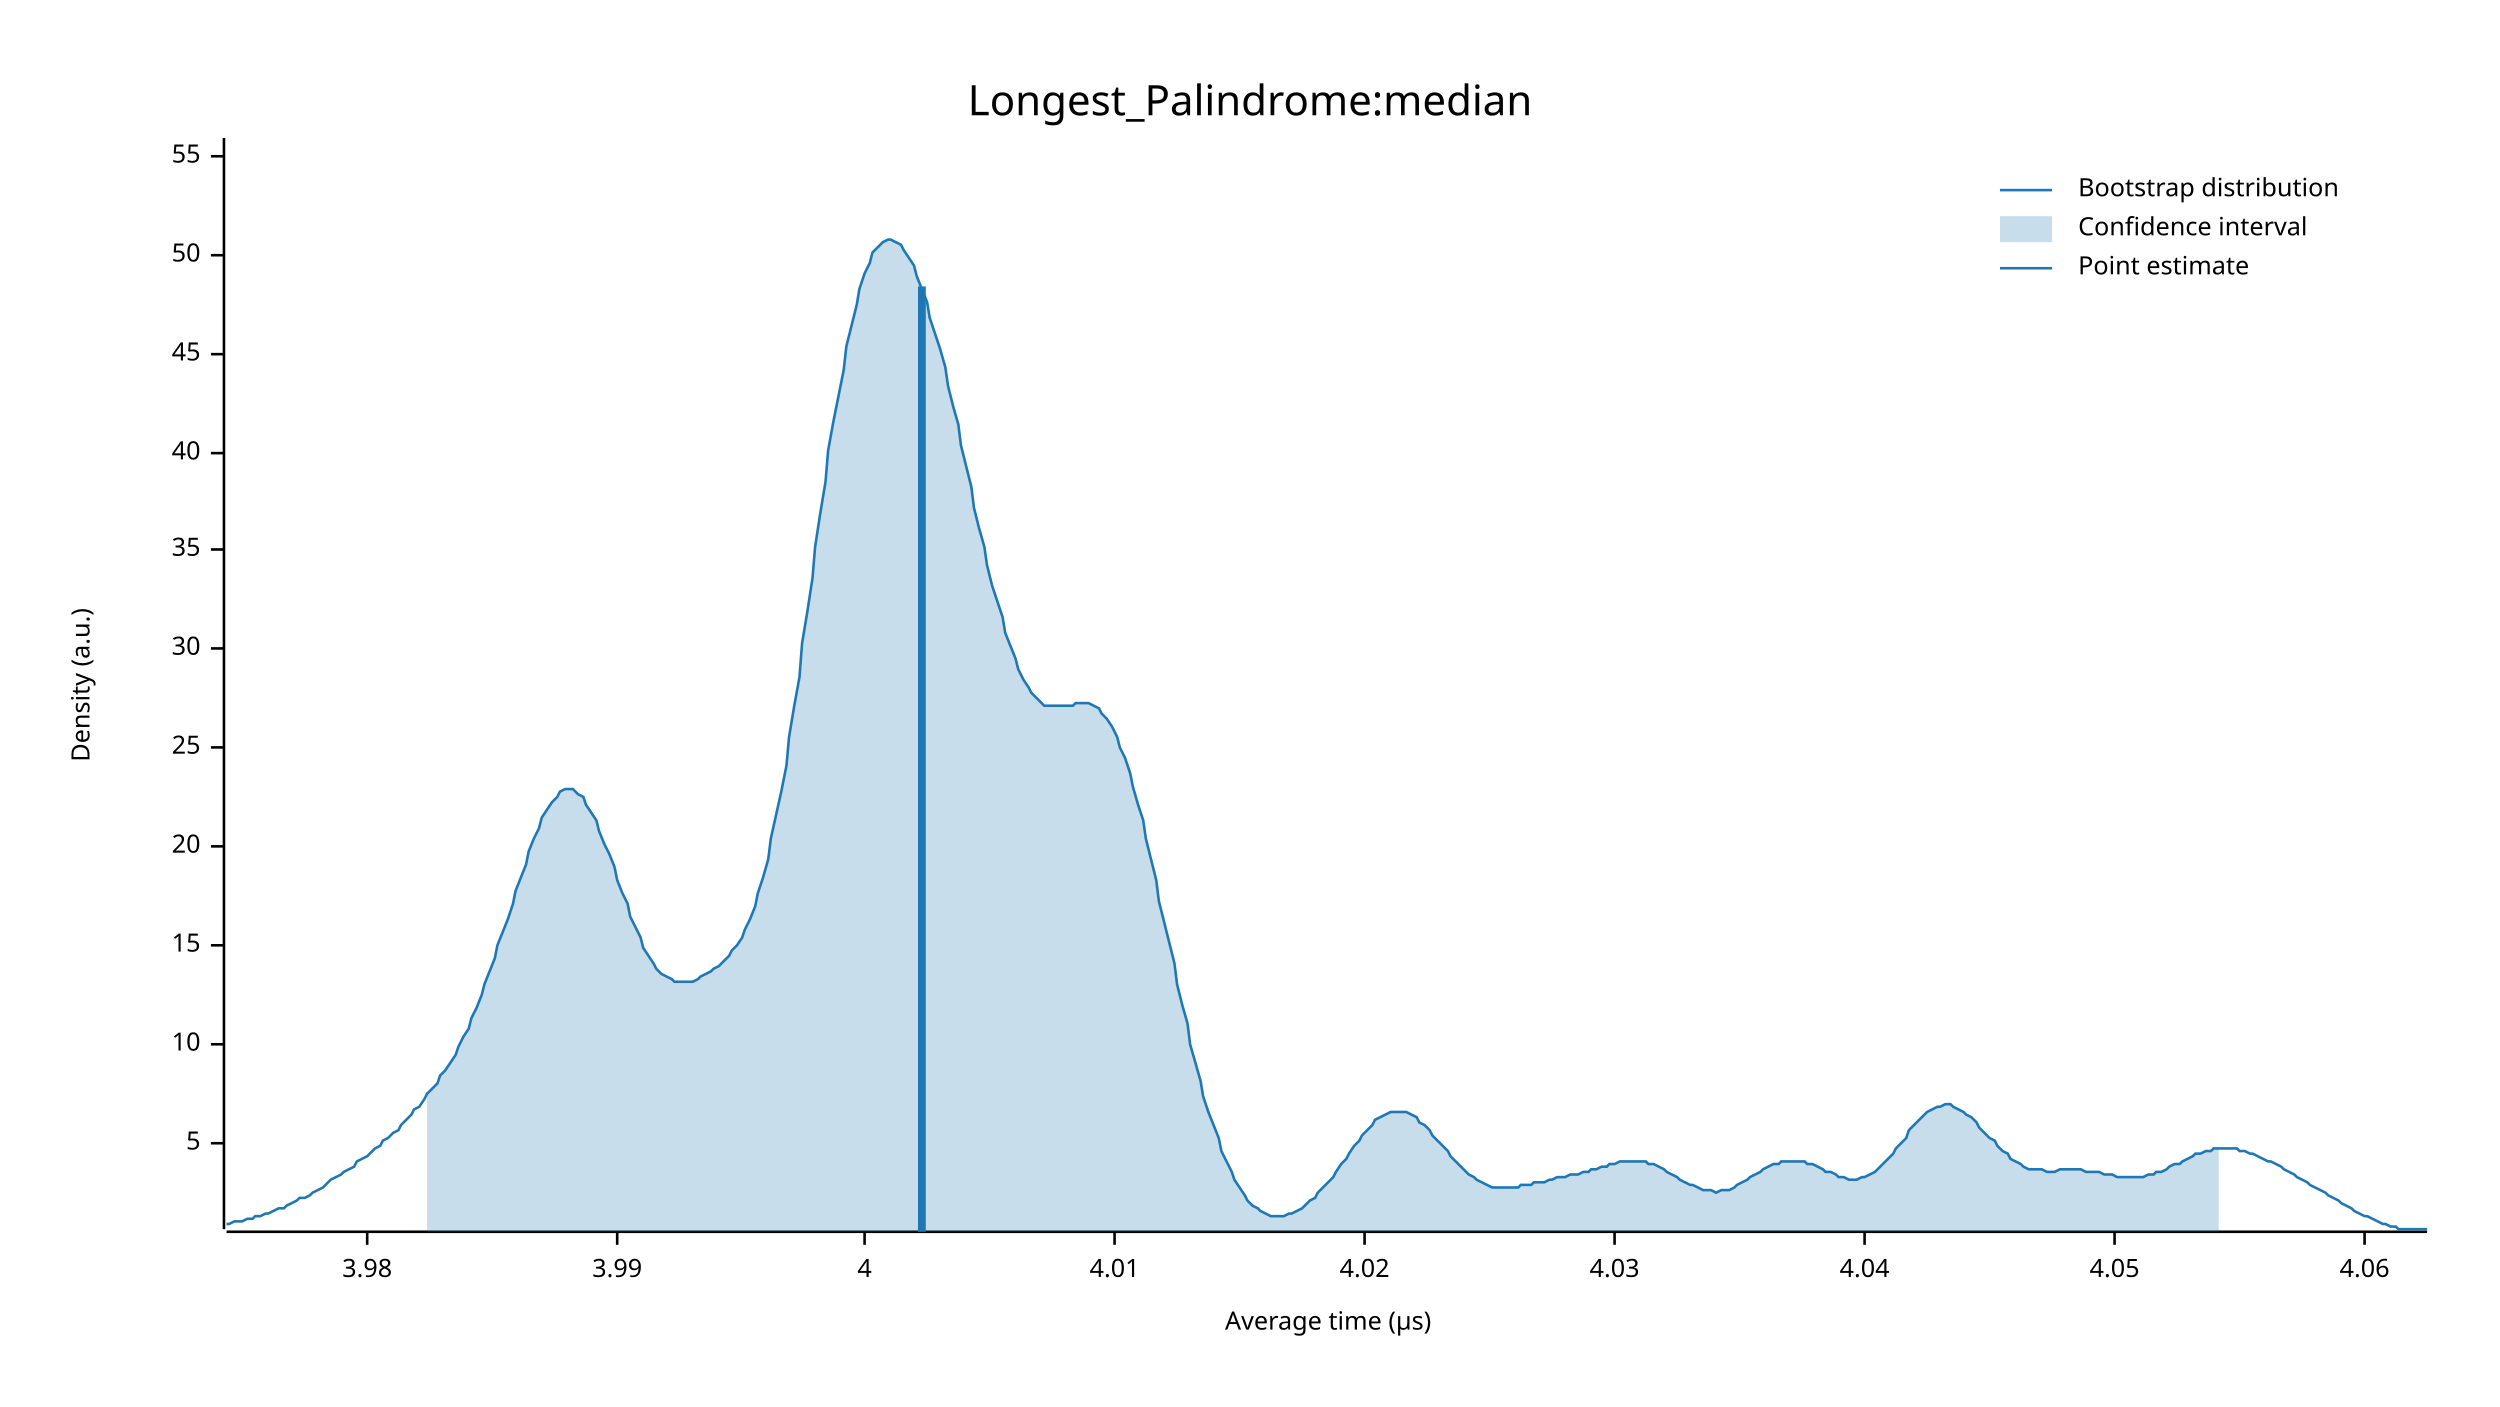
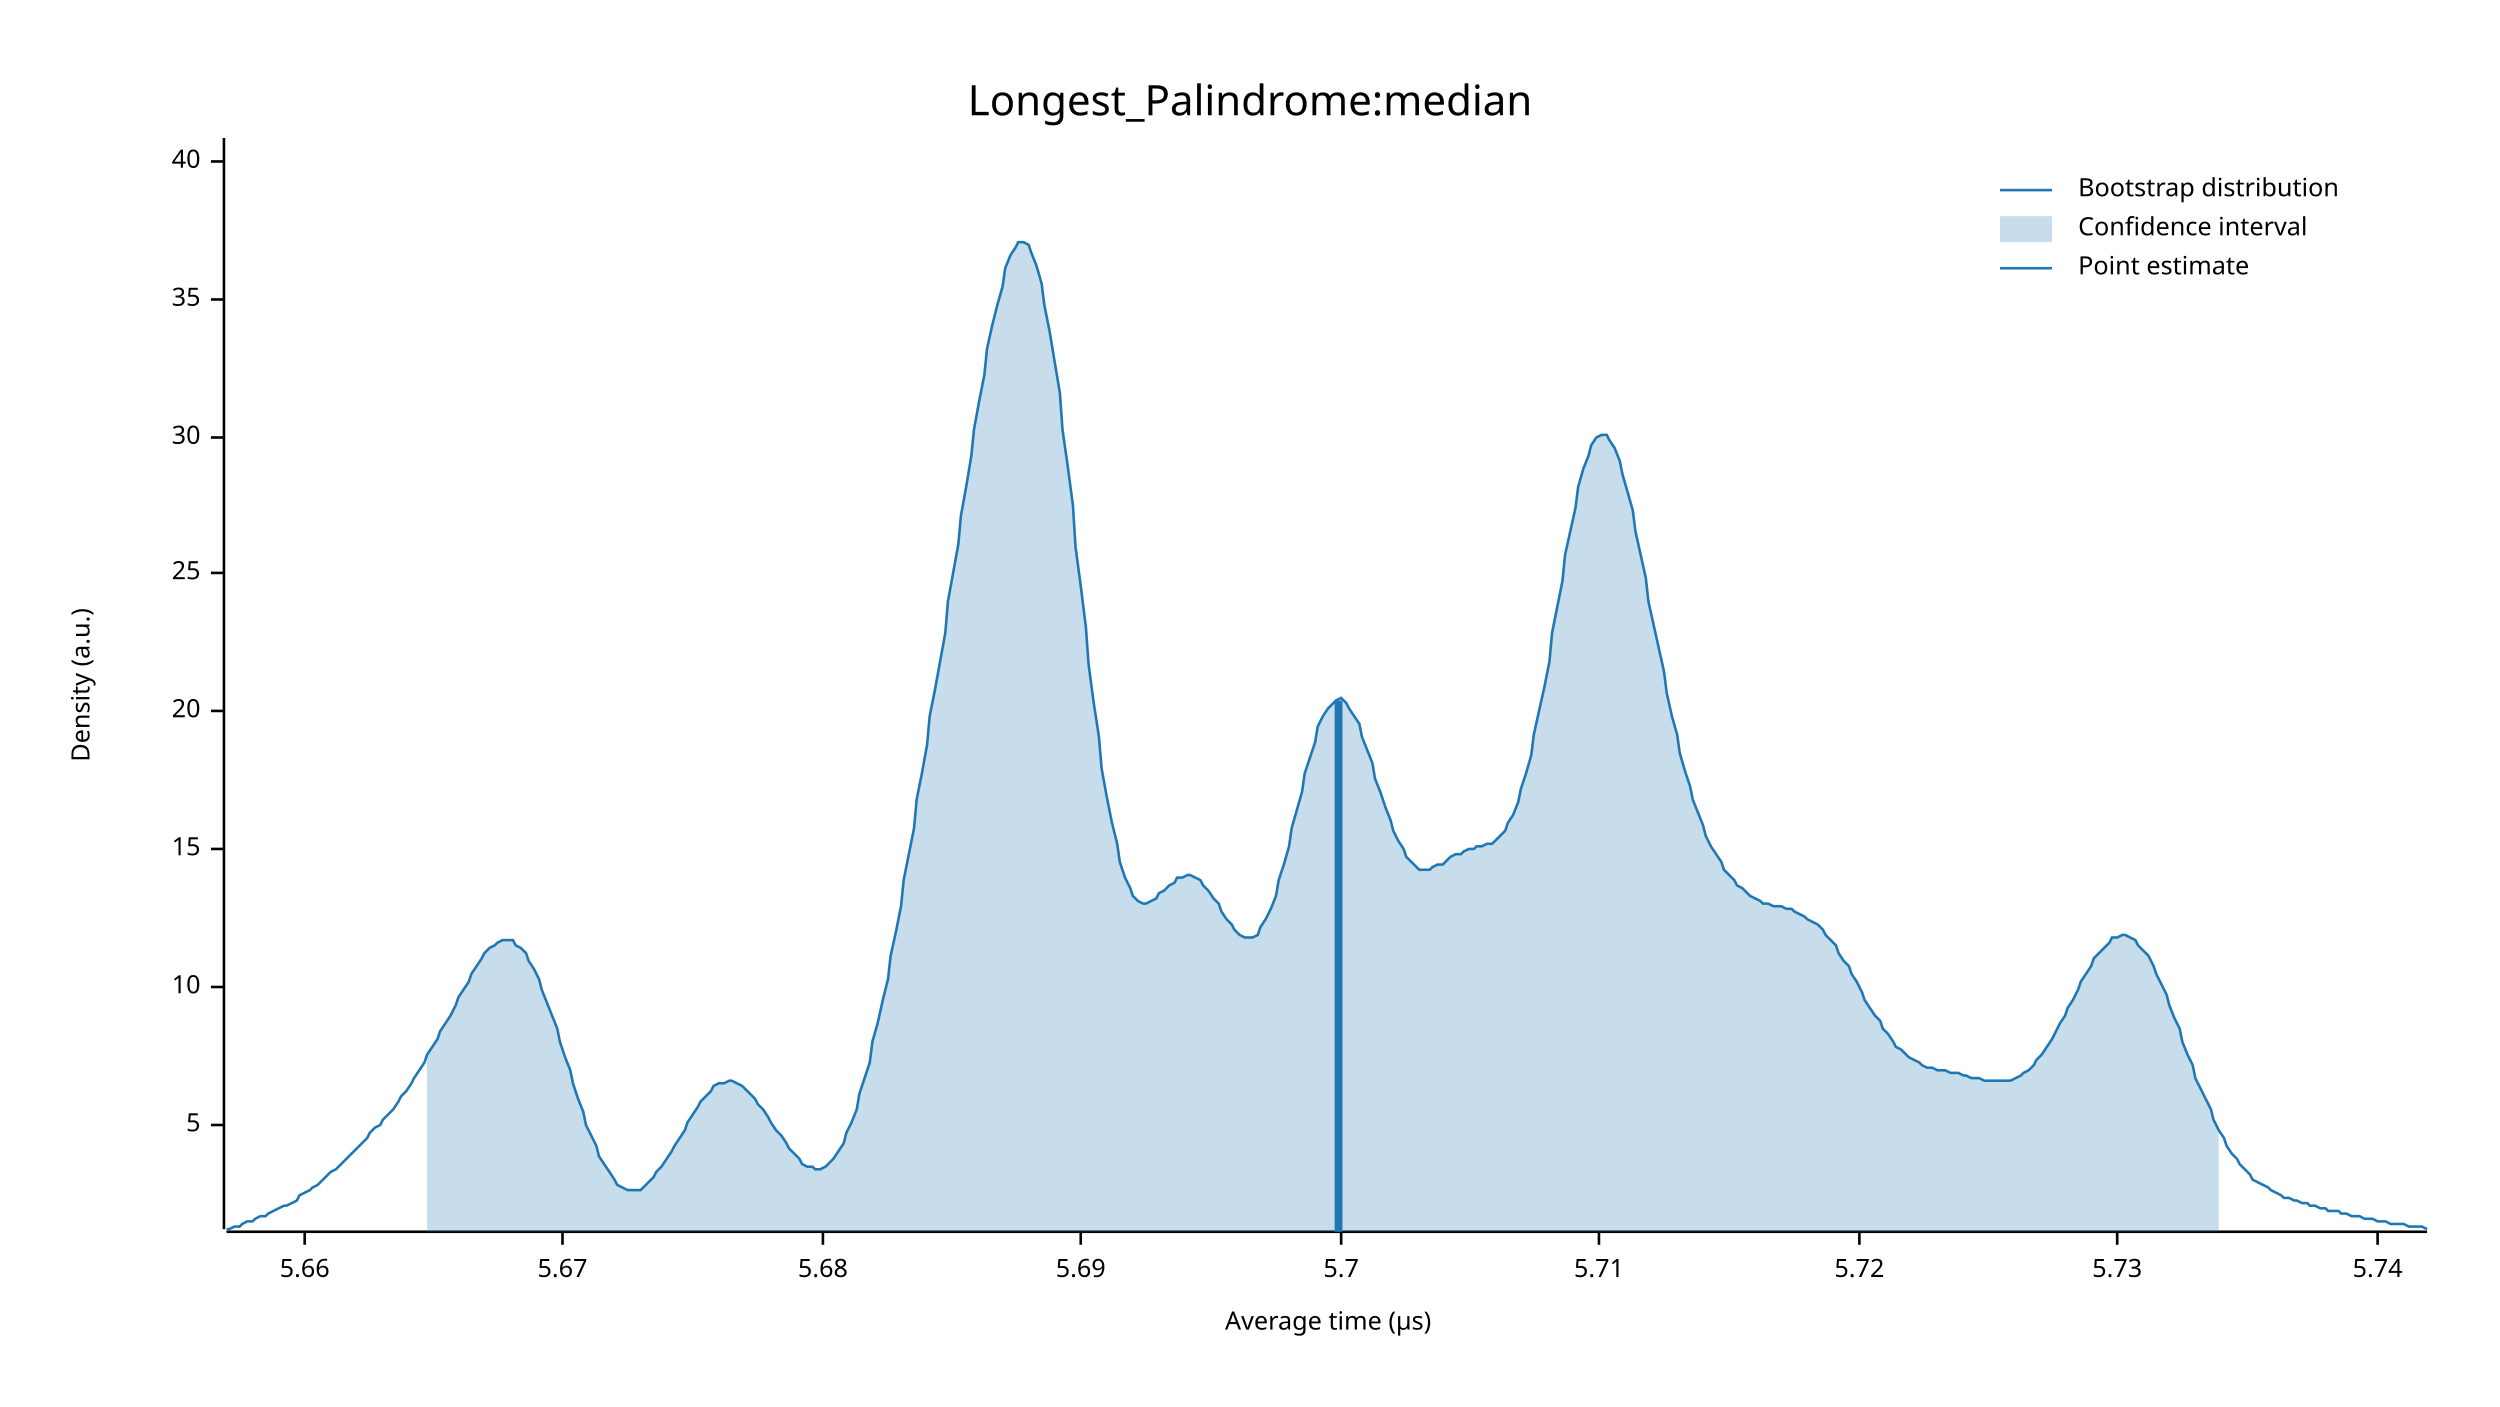
<svg xmlns="http://www.w3.org/2000/svg" width="960" height="540" viewBox="0 0 960 540">
  <text x="480" y="32" dy="0.76em" text-anchor="middle" font-family="sans-serif" font-size="16.129" opacity="1" fill="#000000">
Longest_Palindrome:median
</text>
  <text x="27" y="263" dy="0.76em" text-anchor="middle" font-family="sans-serif" font-size="9.677" opacity="1" fill="#000000" transform="rotate(270, 27, 263)">
Density (a.u.)
</text>
  <text x="510" y="513" dy="-0.5ex" text-anchor="middle" font-family="sans-serif" font-size="9.677" opacity="1" fill="#000000">
Average time (µs)
</text>
  <polyline fill="none" opacity="1" stroke="#000000" stroke-width="1" points="86,53 86,472 " />
-   <text x="77" y="439" dy="0.5ex" text-anchor="end" font-family="sans-serif" font-size="9.677" opacity="1" fill="#000000">
+   <text x="77" y="432" dy="0.5ex" text-anchor="end" font-family="sans-serif" font-size="9.677" opacity="1" fill="#000000">
5
</text>
-   <polyline fill="none" opacity="1" stroke="#000000" stroke-width="1" points="81,439 86,439 " />
-   <text x="77" y="401" dy="0.5ex" text-anchor="end" font-family="sans-serif" font-size="9.677" opacity="1" fill="#000000">
+   <polyline fill="none" opacity="1" stroke="#000000" stroke-width="1" points="81,432 86,432 " />
+   <text x="77" y="379" dy="0.5ex" text-anchor="end" font-family="sans-serif" font-size="9.677" opacity="1" fill="#000000">
10
</text>
-   <polyline fill="none" opacity="1" stroke="#000000" stroke-width="1" points="81,401 86,401 " />
-   <text x="77" y="363" dy="0.5ex" text-anchor="end" font-family="sans-serif" font-size="9.677" opacity="1" fill="#000000">
+   <polyline fill="none" opacity="1" stroke="#000000" stroke-width="1" points="81,379 86,379 " />
+   <text x="77" y="326" dy="0.5ex" text-anchor="end" font-family="sans-serif" font-size="9.677" opacity="1" fill="#000000">
15
</text>
-   <polyline fill="none" opacity="1" stroke="#000000" stroke-width="1" points="81,363 86,363 " />
-   <text x="77" y="325" dy="0.5ex" text-anchor="end" font-family="sans-serif" font-size="9.677" opacity="1" fill="#000000">
+   <polyline fill="none" opacity="1" stroke="#000000" stroke-width="1" points="81,326 86,326 " />
+   <text x="77" y="273" dy="0.5ex" text-anchor="end" font-family="sans-serif" font-size="9.677" opacity="1" fill="#000000">
20
</text>
-   <polyline fill="none" opacity="1" stroke="#000000" stroke-width="1" points="81,325 86,325 " />
-   <text x="77" y="287" dy="0.5ex" text-anchor="end" font-family="sans-serif" font-size="9.677" opacity="1" fill="#000000">
+   <polyline fill="none" opacity="1" stroke="#000000" stroke-width="1" points="81,273 86,273 " />
+   <text x="77" y="220" dy="0.5ex" text-anchor="end" font-family="sans-serif" font-size="9.677" opacity="1" fill="#000000">
25
</text>
-   <polyline fill="none" opacity="1" stroke="#000000" stroke-width="1" points="81,287 86,287 " />
-   <text x="77" y="249" dy="0.5ex" text-anchor="end" font-family="sans-serif" font-size="9.677" opacity="1" fill="#000000">
+   <polyline fill="none" opacity="1" stroke="#000000" stroke-width="1" points="81,220 86,220 " />
+   <text x="77" y="168" dy="0.5ex" text-anchor="end" font-family="sans-serif" font-size="9.677" opacity="1" fill="#000000">
30
</text>
-   <polyline fill="none" opacity="1" stroke="#000000" stroke-width="1" points="81,249 86,249 " />
-   <text x="77" y="211" dy="0.5ex" text-anchor="end" font-family="sans-serif" font-size="9.677" opacity="1" fill="#000000">
+   <polyline fill="none" opacity="1" stroke="#000000" stroke-width="1" points="81,168 86,168 " />
+   <text x="77" y="115" dy="0.5ex" text-anchor="end" font-family="sans-serif" font-size="9.677" opacity="1" fill="#000000">
35
</text>
-   <polyline fill="none" opacity="1" stroke="#000000" stroke-width="1" points="81,211 86,211 " />
-   <text x="77" y="174" dy="0.5ex" text-anchor="end" font-family="sans-serif" font-size="9.677" opacity="1" fill="#000000">
+   <polyline fill="none" opacity="1" stroke="#000000" stroke-width="1" points="81,115 86,115 " />
+   <text x="77" y="62" dy="0.5ex" text-anchor="end" font-family="sans-serif" font-size="9.677" opacity="1" fill="#000000">
40
</text>
-   <polyline fill="none" opacity="1" stroke="#000000" stroke-width="1" points="81,174 86,174 " />
-   <text x="77" y="136" dy="0.5ex" text-anchor="end" font-family="sans-serif" font-size="9.677" opacity="1" fill="#000000">
- 45
+   <polyline fill="none" opacity="1" stroke="#000000" stroke-width="1" points="81,62 86,62 " />
+   <polyline fill="none" opacity="1" stroke="#000000" stroke-width="1" points="87,473 932,473 " />
+   <text x="117" y="483" dy="0.76em" text-anchor="middle" font-family="sans-serif" font-size="9.677" opacity="1" fill="#000000">
+ 5.66
</text>
-   <polyline fill="none" opacity="1" stroke="#000000" stroke-width="1" points="81,136 86,136 " />
-   <text x="77" y="98" dy="0.5ex" text-anchor="end" font-family="sans-serif" font-size="9.677" opacity="1" fill="#000000">
- 50
+   <polyline fill="none" opacity="1" stroke="#000000" stroke-width="1" points="117,473 117,478 " />
+   <text x="216" y="483" dy="0.76em" text-anchor="middle" font-family="sans-serif" font-size="9.677" opacity="1" fill="#000000">
+ 5.67
</text>
-   <polyline fill="none" opacity="1" stroke="#000000" stroke-width="1" points="81,98 86,98 " />
-   <text x="77" y="60" dy="0.5ex" text-anchor="end" font-family="sans-serif" font-size="9.677" opacity="1" fill="#000000">
- 55
+   <polyline fill="none" opacity="1" stroke="#000000" stroke-width="1" points="216,473 216,478 " />
+   <text x="316" y="483" dy="0.76em" text-anchor="middle" font-family="sans-serif" font-size="9.677" opacity="1" fill="#000000">
+ 5.68
</text>
-   <polyline fill="none" opacity="1" stroke="#000000" stroke-width="1" points="81,60 86,60 " />
-   <polyline fill="none" opacity="1" stroke="#000000" stroke-width="1" points="87,473 932,473 " />
-   <text x="141" y="483" dy="0.76em" text-anchor="middle" font-family="sans-serif" font-size="9.677" opacity="1" fill="#000000">
- 3.98
+   <polyline fill="none" opacity="1" stroke="#000000" stroke-width="1" points="316,473 316,478 " />
+   <text x="415" y="483" dy="0.76em" text-anchor="middle" font-family="sans-serif" font-size="9.677" opacity="1" fill="#000000">
+ 5.69
</text>
-   <polyline fill="none" opacity="1" stroke="#000000" stroke-width="1" points="141,473 141,478 " />
-   <text x="237" y="483" dy="0.76em" text-anchor="middle" font-family="sans-serif" font-size="9.677" opacity="1" fill="#000000">
- 3.99
+   <polyline fill="none" opacity="1" stroke="#000000" stroke-width="1" points="415,473 415,478 " />
+   <text x="515" y="483" dy="0.76em" text-anchor="middle" font-family="sans-serif" font-size="9.677" opacity="1" fill="#000000">
+ 5.7
</text>
-   <polyline fill="none" opacity="1" stroke="#000000" stroke-width="1" points="237,473 237,478 " />
-   <text x="332" y="483" dy="0.76em" text-anchor="middle" font-family="sans-serif" font-size="9.677" opacity="1" fill="#000000">
- 4
+   <polyline fill="none" opacity="1" stroke="#000000" stroke-width="1" points="515,473 515,478 " />
+   <text x="614" y="483" dy="0.76em" text-anchor="middle" font-family="sans-serif" font-size="9.677" opacity="1" fill="#000000">
+ 5.71
</text>
-   <polyline fill="none" opacity="1" stroke="#000000" stroke-width="1" points="332,473 332,478 " />
-   <text x="428" y="483" dy="0.76em" text-anchor="middle" font-family="sans-serif" font-size="9.677" opacity="1" fill="#000000">
- 4.01
+   <polyline fill="none" opacity="1" stroke="#000000" stroke-width="1" points="614,473 614,478 " />
+   <text x="714" y="483" dy="0.76em" text-anchor="middle" font-family="sans-serif" font-size="9.677" opacity="1" fill="#000000">
+ 5.72
</text>
-   <polyline fill="none" opacity="1" stroke="#000000" stroke-width="1" points="428,473 428,478 " />
-   <text x="524" y="483" dy="0.76em" text-anchor="middle" font-family="sans-serif" font-size="9.677" opacity="1" fill="#000000">
- 4.02
+   <polyline fill="none" opacity="1" stroke="#000000" stroke-width="1" points="714,473 714,478 " />
+   <text x="813" y="483" dy="0.76em" text-anchor="middle" font-family="sans-serif" font-size="9.677" opacity="1" fill="#000000">
+ 5.73
</text>
-   <polyline fill="none" opacity="1" stroke="#000000" stroke-width="1" points="524,473 524,478 " />
-   <text x="620" y="483" dy="0.76em" text-anchor="middle" font-family="sans-serif" font-size="9.677" opacity="1" fill="#000000">
- 4.03
+   <polyline fill="none" opacity="1" stroke="#000000" stroke-width="1" points="813,473 813,478 " />
+   <text x="913" y="483" dy="0.76em" text-anchor="middle" font-family="sans-serif" font-size="9.677" opacity="1" fill="#000000">
+ 5.74
</text>
-   <polyline fill="none" opacity="1" stroke="#000000" stroke-width="1" points="620,473 620,478 " />
-   <text x="716" y="483" dy="0.76em" text-anchor="middle" font-family="sans-serif" font-size="9.677" opacity="1" fill="#000000">
- 4.04
- </text>
-   <polyline fill="none" opacity="1" stroke="#000000" stroke-width="1" points="716,473 716,478 " />
-   <text x="812" y="483" dy="0.76em" text-anchor="middle" font-family="sans-serif" font-size="9.677" opacity="1" fill="#000000">
- 4.05
- </text>
-   <polyline fill="none" opacity="1" stroke="#000000" stroke-width="1" points="812,473 812,478 " />
-   <text x="908" y="483" dy="0.76em" text-anchor="middle" font-family="sans-serif" font-size="9.677" opacity="1" fill="#000000">
- 4.06
- </text>
-   <polyline fill="none" opacity="1" stroke="#000000" stroke-width="1" points="908,473 908,478 " />
-   <polyline fill="none" opacity="1" stroke="#1F78B4" stroke-width="1" points="87,470 88,470 90,469 92,469 93,469 95,468 97,468 98,467 100,467 102,466 103,466 105,465 107,464 109,464 110,463 112,462 114,461 115,460 117,460 119,459 120,458 122,457 124,456 125,455 127,453 129,452 131,451 132,450 134,449 136,448 137,446 139,445 141,444 142,443 144,441 146,440 147,438 149,437 151,435 153,434 154,432 156,430 158,428 159,426 161,425 163,422 164,420 166,418 168,416 169,413 171,411 173,408 175,405 176,402 178,398 180,395 181,391 183,387 185,382 186,378 188,373 190,368 191,363 193,358 195,353 197,347 198,342 200,337 202,332 203,327 205,322 207,318 208,314 210,311 212,308 214,306 215,304 217,303 219,303 220,303 222,305 224,306 225,309 227,312 229,315 230,319 232,324 234,328 236,333 237,338 239,343 241,347 242,352 244,356 246,360 247,364 249,367 251,370 252,372 254,374 256,375 258,376 259,377 261,377 263,377 264,377 266,377 268,376 269,375 271,374 273,373 274,372 276,371 278,369 280,367 281,365 283,363 285,360 286,357 288,353 290,348 291,343 293,337 295,330 296,322 298,313 300,304 302,294 303,283 305,271 307,260 308,247 310,235 312,222 313,210 315,197 317,185 318,173 320,162 322,152 324,142 325,133 327,125 329,117 330,111 332,105 334,101 335,97 337,95 339,93 341,92 342,92 344,93 346,94 347,96 349,99 351,102 352,106 354,111 356,116 357,122 359,128 361,134 363,141 364,148 366,156 368,163 369,171 371,179 373,187 374,195 376,203 378,210 379,217 381,225 383,231 385,237 386,243 388,248 390,253 391,257 393,261 395,264 396,266 398,268 400,270 401,271 403,271 405,271 407,271 408,271 410,271 412,271 413,270 415,270 417,270 418,270 420,271 422,272 423,274 425,276 427,279 429,283 430,287 432,291 434,297 435,302 437,309 439,315 440,322 442,330 444,338 445,346 447,354 449,362 451,370 452,378 454,386 456,393 457,401 459,408 461,415 462,421 464,427 466,432 468,437 469,442 471,446 473,450 474,453 476,456 478,459 479,461 481,463 483,464 484,465 486,466 488,467 490,467 491,467 493,467 495,466 496,466 498,465 500,464 501,463 503,461 505,460 506,458 508,456 510,454 512,452 513,450 515,447 517,445 518,443 520,440 522,438 523,436 525,434 527,432 528,430 530,429 532,428 534,427 535,427 537,427 539,427 540,427 542,428 544,429 545,431 547,432 549,434 550,436 552,438 554,440 556,442 557,444 559,446 561,448 562,449 564,451 566,452 567,453 569,454 571,455 573,456 574,456 576,456 578,456 579,456 581,456 583,456 584,455 586,455 588,455 589,454 591,454 593,454 595,453 596,453 598,452 600,452 601,452 603,451 605,451 606,451 608,450 610,450 611,449 613,449 615,448 617,448 618,447 620,447 622,446 623,446 625,446 627,446 628,446 630,446 632,446 633,447 635,447 637,448 639,449 640,450 642,451 644,452 645,453 647,454 649,455 650,455 652,456 654,457 655,457 657,457 659,458 661,457 662,457 664,457 666,456 667,455 669,454 671,453 672,452 674,451 676,450 677,449 679,448 681,447 683,447 684,446 686,446 688,446 689,446 691,446 693,446 694,447 696,447 698,448 700,449 701,450 703,450 705,451 706,452 708,452 710,453 711,453 713,453 715,452 716,452 718,451 720,450 722,448 723,447 725,445 727,443 728,441 730,439 732,437 733,434 735,432 737,430 738,429 740,427 742,426 744,425 745,425 747,424 749,424 750,425 752,426 754,427 755,428 757,429 759,431 760,433 762,435 764,437 766,438 767,440 769,442 771,443 772,445 774,446 776,447 777,448 779,449 781,449 782,449 784,449 786,450 788,450 789,450 791,449 793,449 794,449 796,449 798,449 799,449 801,450 803,450 804,450 806,450 808,451 810,451 811,451 813,452 815,452 816,452 818,452 820,452 821,452 823,452 825,451 827,451 828,450 830,450 832,449 833,448 835,447 837,447 838,446 840,445 842,444 843,443 845,443 847,442 849,442 850,441 852,441 854,441 855,441 857,441 859,441 860,442 862,442 864,443 865,443 867,444 869,445 871,446 872,446 874,447 876,448 877,449 879,450 881,451 882,452 884,453 886,454 887,455 889,456 891,457 893,458 894,459 896,460 898,461 899,462 901,463 903,464 904,465 906,466 908,467 909,467 911,468 913,469 915,470 916,470 918,471 920,471 921,472 923,472 925,472 926,472 928,472 930,472 932,472 " />
-   <polygon opacity="0.25" fill="#1F78B4" points="164,420 166,418 168,416 169,413 171,411 173,408 175,405 176,402 178,398 180,395 181,391 183,387 185,382 186,378 188,373 190,368 191,363 193,358 195,353 197,347 198,342 200,337 202,332 203,327 205,322 207,318 208,314 210,311 212,308 214,306 215,304 217,303 219,303 220,303 222,305 224,306 225,309 227,312 229,315 230,319 232,324 234,328 236,333 237,338 239,343 241,347 242,352 244,356 246,360 247,364 249,367 251,370 252,372 254,374 256,375 258,376 259,377 261,377 263,377 264,377 266,377 268,376 269,375 271,374 273,373 274,372 276,371 278,369 280,367 281,365 283,363 285,360 286,357 288,353 290,348 291,343 293,337 295,330 296,322 298,313 300,304 302,294 303,283 305,271 307,260 308,247 310,235 312,222 313,210 315,197 317,185 318,173 320,162 322,152 324,142 325,133 327,125 329,117 330,111 332,105 334,101 335,97 337,95 339,93 341,92 342,92 344,93 346,94 347,96 349,99 351,102 352,106 354,111 356,116 357,122 359,128 361,134 363,141 364,148 366,156 368,163 369,171 371,179 373,187 374,195 376,203 378,210 379,217 381,225 383,231 385,237 386,243 388,248 390,253 391,257 393,261 395,264 396,266 398,268 400,270 401,271 403,271 405,271 407,271 408,271 410,271 412,271 413,270 415,270 417,270 418,270 420,271 422,272 423,274 425,276 427,279 429,283 430,287 432,291 434,297 435,302 437,309 439,315 440,322 442,330 444,338 445,346 447,354 449,362 451,370 452,378 454,386 456,393 457,401 459,408 461,415 462,421 464,427 466,432 468,437 469,442 471,446 473,450 474,453 476,456 478,459 479,461 481,463 483,464 484,465 486,466 488,467 490,467 491,467 493,467 495,466 496,466 498,465 500,464 501,463 503,461 505,460 506,458 508,456 510,454 512,452 513,450 515,447 517,445 518,443 520,440 522,438 523,436 525,434 527,432 528,430 530,429 532,428 534,427 535,427 537,427 539,427 540,427 542,428 544,429 545,431 547,432 549,434 550,436 552,438 554,440 556,442 557,444 559,446 561,448 562,449 564,451 566,452 567,453 569,454 571,455 573,456 574,456 576,456 578,456 579,456 581,456 583,456 584,455 586,455 588,455 589,454 591,454 593,454 595,453 596,453 598,452 600,452 601,452 603,451 605,451 606,451 608,450 610,450 611,449 613,449 615,448 617,448 618,447 620,447 622,446 623,446 625,446 627,446 628,446 630,446 632,446 633,447 635,447 637,448 639,449 640,450 642,451 644,452 645,453 647,454 649,455 650,455 652,456 654,457 655,457 657,457 659,458 661,457 662,457 664,457 666,456 667,455 669,454 671,453 672,452 674,451 676,450 677,449 679,448 681,447 683,447 684,446 686,446 688,446 689,446 691,446 693,446 694,447 696,447 698,448 700,449 701,450 703,450 705,451 706,452 708,452 710,453 711,453 713,453 715,452 716,452 718,451 720,450 722,448 723,447 725,445 727,443 728,441 730,439 732,437 733,434 735,432 737,430 738,429 740,427 742,426 744,425 745,425 747,424 749,424 750,425 752,426 754,427 755,428 757,429 759,431 760,433 762,435 764,437 766,438 767,440 769,442 771,443 772,445 774,446 776,447 777,448 779,449 781,449 782,449 784,449 786,450 788,450 789,450 791,449 793,449 794,449 796,449 798,449 799,449 801,450 803,450 804,450 806,450 808,451 810,451 811,451 813,452 815,452 816,452 818,452 820,452 821,452 823,452 825,451 827,451 828,450 830,450 832,449 833,448 835,447 837,447 838,446 840,445 842,444 843,443 845,443 847,442 849,442 850,441 852,441 852,473 164,473 " />
-   <polyline fill="none" opacity="1" stroke="#1F78B4" stroke-width="3" points="354,473 354,110 " />
+   <polyline fill="none" opacity="1" stroke="#000000" stroke-width="1" points="913,473 913,478 " />
+   <polyline fill="none" opacity="1" stroke="#1F78B4" stroke-width="1" points="87,472 88,472 90,471 92,471 93,470 95,469 97,469 98,468 100,467 102,467 103,466 105,465 107,464 109,463 110,463 112,462 114,461 115,459 117,458 119,457 120,456 122,455 124,453 125,452 127,450 129,449 131,447 132,446 134,444 136,442 137,441 139,439 141,437 142,435 144,433 146,432 147,430 149,428 151,426 153,423 154,421 156,419 158,416 159,414 161,411 163,408 164,405 166,402 168,399 169,396 171,393 173,390 175,386 176,383 178,380 180,377 181,374 183,371 185,368 186,366 188,364 190,363 191,362 193,361 195,361 197,361 198,363 200,364 202,366 203,369 205,372 207,376 208,380 210,385 212,390 214,395 215,400 217,406 219,411 220,416 222,422 224,427 225,432 227,436 229,440 230,444 232,447 234,450 236,453 237,455 239,456 241,457 242,457 244,457 246,457 247,456 249,454 251,452 252,450 254,448 256,445 258,442 259,440 261,437 263,434 264,431 266,428 268,425 269,423 271,421 273,419 274,417 276,416 278,416 280,415 281,415 283,416 285,417 286,418 288,420 290,422 291,424 293,426 295,429 296,431 298,434 300,436 302,439 303,441 305,443 307,445 308,447 310,448 312,448 313,449 315,449 317,448 318,447 320,445 322,442 324,439 325,435 327,431 329,426 330,420 332,414 334,408 335,400 337,393 339,384 341,376 342,367 344,358 346,348 347,338 349,328 351,318 352,307 354,297 356,286 357,275 359,265 361,254 363,243 364,231 366,220 368,209 369,198 371,187 373,175 374,165 376,154 378,144 379,134 381,125 383,117 385,110 386,103 388,98 390,95 391,93 393,93 395,94 396,97 398,102 400,109 401,117 403,127 405,139 407,151 408,165 410,179 412,194 413,210 415,225 417,241 418,255 420,270 422,283 423,295 425,306 427,316 429,324 430,331 432,337 434,341 435,344 437,346 439,347 440,347 442,346 444,345 445,343 447,342 449,340 451,339 452,337 454,337 456,336 457,336 459,337 461,338 462,340 464,342 466,345 468,347 469,350 471,353 473,355 474,357 476,359 478,360 479,360 481,360 483,359 484,356 486,353 488,349 490,344 491,338 493,332 495,325 496,318 498,311 500,304 501,297 503,291 505,285 506,279 508,275 510,272 512,270 513,269 515,268 517,270 518,272 520,275 522,278 523,283 525,288 527,293 528,299 530,304 532,310 534,315 535,319 537,323 539,326 540,329 542,331 544,333 545,334 547,334 549,334 550,333 552,332 554,332 556,330 557,329 559,328 561,328 562,327 564,326 566,326 567,325 569,325 571,324 573,324 574,323 576,321 578,319 579,316 581,313 583,308 584,303 586,297 588,290 589,282 591,273 593,264 595,254 596,243 598,233 600,223 601,213 603,204 605,195 606,187 608,180 610,175 611,171 613,168 615,167 617,167 618,169 620,172 622,177 623,182 625,189 627,196 628,204 630,213 632,222 633,231 635,240 637,249 639,258 640,266 642,275 644,282 645,289 647,296 649,302 650,307 652,312 654,317 655,321 657,325 659,328 661,331 662,334 664,336 666,338 667,340 669,341 671,343 672,344 674,345 676,346 677,347 679,347 681,348 683,348 684,348 686,349 688,349 689,350 691,351 693,352 694,353 696,354 698,355 700,357 701,359 703,361 705,363 706,366 708,369 710,371 711,374 713,377 715,381 716,384 718,387 720,390 722,392 723,395 725,397 727,400 728,402 730,403 732,405 733,406 735,407 737,408 738,409 740,410 742,410 744,411 745,411 747,411 749,412 750,412 752,412 754,413 755,413 757,414 759,414 760,414 762,415 764,415 766,415 767,415 769,415 771,415 772,415 774,414 776,413 777,412 779,411 781,409 782,407 784,405 786,402 788,399 789,397 791,393 793,390 794,387 796,384 798,380 799,377 801,374 803,371 804,368 806,366 808,364 810,362 811,360 813,360 815,359 816,359 818,360 820,361 821,363 823,365 825,367 827,371 828,374 830,378 832,382 833,386 835,391 837,395 838,400 840,405 842,409 843,414 845,418 847,422 849,426 850,430 852,434 854,437 855,440 857,443 859,445 860,447 862,449 864,451 865,453 867,454 869,455 871,456 872,457 874,458 876,459 877,460 879,460 881,461 882,461 884,462 886,462 887,463 889,463 891,464 893,464 894,465 896,465 898,465 899,466 901,466 903,467 904,467 906,467 908,468 909,468 911,468 913,469 915,469 916,469 918,470 920,470 921,470 923,470 925,471 926,471 928,471 930,471 932,472 " />
+   <polygon opacity="0.25" fill="#1F78B4" points="164,405 166,402 168,399 169,396 171,393 173,390 175,386 176,383 178,380 180,377 181,374 183,371 185,368 186,366 188,364 190,363 191,362 193,361 195,361 197,361 198,363 200,364 202,366 203,369 205,372 207,376 208,380 210,385 212,390 214,395 215,400 217,406 219,411 220,416 222,422 224,427 225,432 227,436 229,440 230,444 232,447 234,450 236,453 237,455 239,456 241,457 242,457 244,457 246,457 247,456 249,454 251,452 252,450 254,448 256,445 258,442 259,440 261,437 263,434 264,431 266,428 268,425 269,423 271,421 273,419 274,417 276,416 278,416 280,415 281,415 283,416 285,417 286,418 288,420 290,422 291,424 293,426 295,429 296,431 298,434 300,436 302,439 303,441 305,443 307,445 308,447 310,448 312,448 313,449 315,449 317,448 318,447 320,445 322,442 324,439 325,435 327,431 329,426 330,420 332,414 334,408 335,400 337,393 339,384 341,376 342,367 344,358 346,348 347,338 349,328 351,318 352,307 354,297 356,286 357,275 359,265 361,254 363,243 364,231 366,220 368,209 369,198 371,187 373,175 374,165 376,154 378,144 379,134 381,125 383,117 385,110 386,103 388,98 390,95 391,93 393,93 395,94 396,97 398,102 400,109 401,117 403,127 405,139 407,151 408,165 410,179 412,194 413,210 415,225 417,241 418,255 420,270 422,283 423,295 425,306 427,316 429,324 430,331 432,337 434,341 435,344 437,346 439,347 440,347 442,346 444,345 445,343 447,342 449,340 451,339 452,337 454,337 456,336 457,336 459,337 461,338 462,340 464,342 466,345 468,347 469,350 471,353 473,355 474,357 476,359 478,360 479,360 481,360 483,359 484,356 486,353 488,349 490,344 491,338 493,332 495,325 496,318 498,311 500,304 501,297 503,291 505,285 506,279 508,275 510,272 512,270 513,269 515,268 517,270 518,272 520,275 522,278 523,283 525,288 527,293 528,299 530,304 532,310 534,315 535,319 537,323 539,326 540,329 542,331 544,333 545,334 547,334 549,334 550,333 552,332 554,332 556,330 557,329 559,328 561,328 562,327 564,326 566,326 567,325 569,325 571,324 573,324 574,323 576,321 578,319 579,316 581,313 583,308 584,303 586,297 588,290 589,282 591,273 593,264 595,254 596,243 598,233 600,223 601,213 603,204 605,195 606,187 608,180 610,175 611,171 613,168 615,167 617,167 618,169 620,172 622,177 623,182 625,189 627,196 628,204 630,213 632,222 633,231 635,240 637,249 639,258 640,266 642,275 644,282 645,289 647,296 649,302 650,307 652,312 654,317 655,321 657,325 659,328 661,331 662,334 664,336 666,338 667,340 669,341 671,343 672,344 674,345 676,346 677,347 679,347 681,348 683,348 684,348 686,349 688,349 689,350 691,351 693,352 694,353 696,354 698,355 700,357 701,359 703,361 705,363 706,366 708,369 710,371 711,374 713,377 715,381 716,384 718,387 720,390 722,392 723,395 725,397 727,400 728,402 730,403 732,405 733,406 735,407 737,408 738,409 740,410 742,410 744,411 745,411 747,411 749,412 750,412 752,412 754,413 755,413 757,414 759,414 760,414 762,415 764,415 766,415 767,415 769,415 771,415 772,415 774,414 776,413 777,412 779,411 781,409 782,407 784,405 786,402 788,399 789,397 791,393 793,390 794,387 796,384 798,380 799,377 801,374 803,371 804,368 806,366 808,364 810,362 811,360 813,360 815,359 816,359 818,360 820,361 821,363 823,365 825,367 827,371 828,374 830,378 832,382 833,386 835,391 837,395 838,400 840,405 842,409 843,414 845,418 847,422 849,426 850,430 852,434 852,473 164,473 " />
+   <polyline fill="none" opacity="1" stroke="#1F78B4" stroke-width="3" points="514,473 514,269 " />
  <text x="798" y="68" dy="0.76em" text-anchor="start" font-family="sans-serif" font-size="9.677" opacity="1" fill="#000000">
Bootstrap distribution
</text>
  <text x="798" y="83" dy="0.76em" text-anchor="start" font-family="sans-serif" font-size="9.677" opacity="1" fill="#000000">
Confidence interval
</text>
  <text x="798" y="98" dy="0.76em" text-anchor="start" font-family="sans-serif" font-size="9.677" opacity="1" fill="#000000">
Point estimate
</text>
  <polyline fill="none" opacity="1" stroke="#1F78B4" stroke-width="1" points="768,73 788,73 " />
  <rect x="768" y="83" width="20" height="10" opacity="0.25" fill="#1F78B4" stroke="none" />
  <polyline fill="none" opacity="1" stroke="#1F78B4" stroke-width="1" points="768,103 788,103 " />
</svg>
